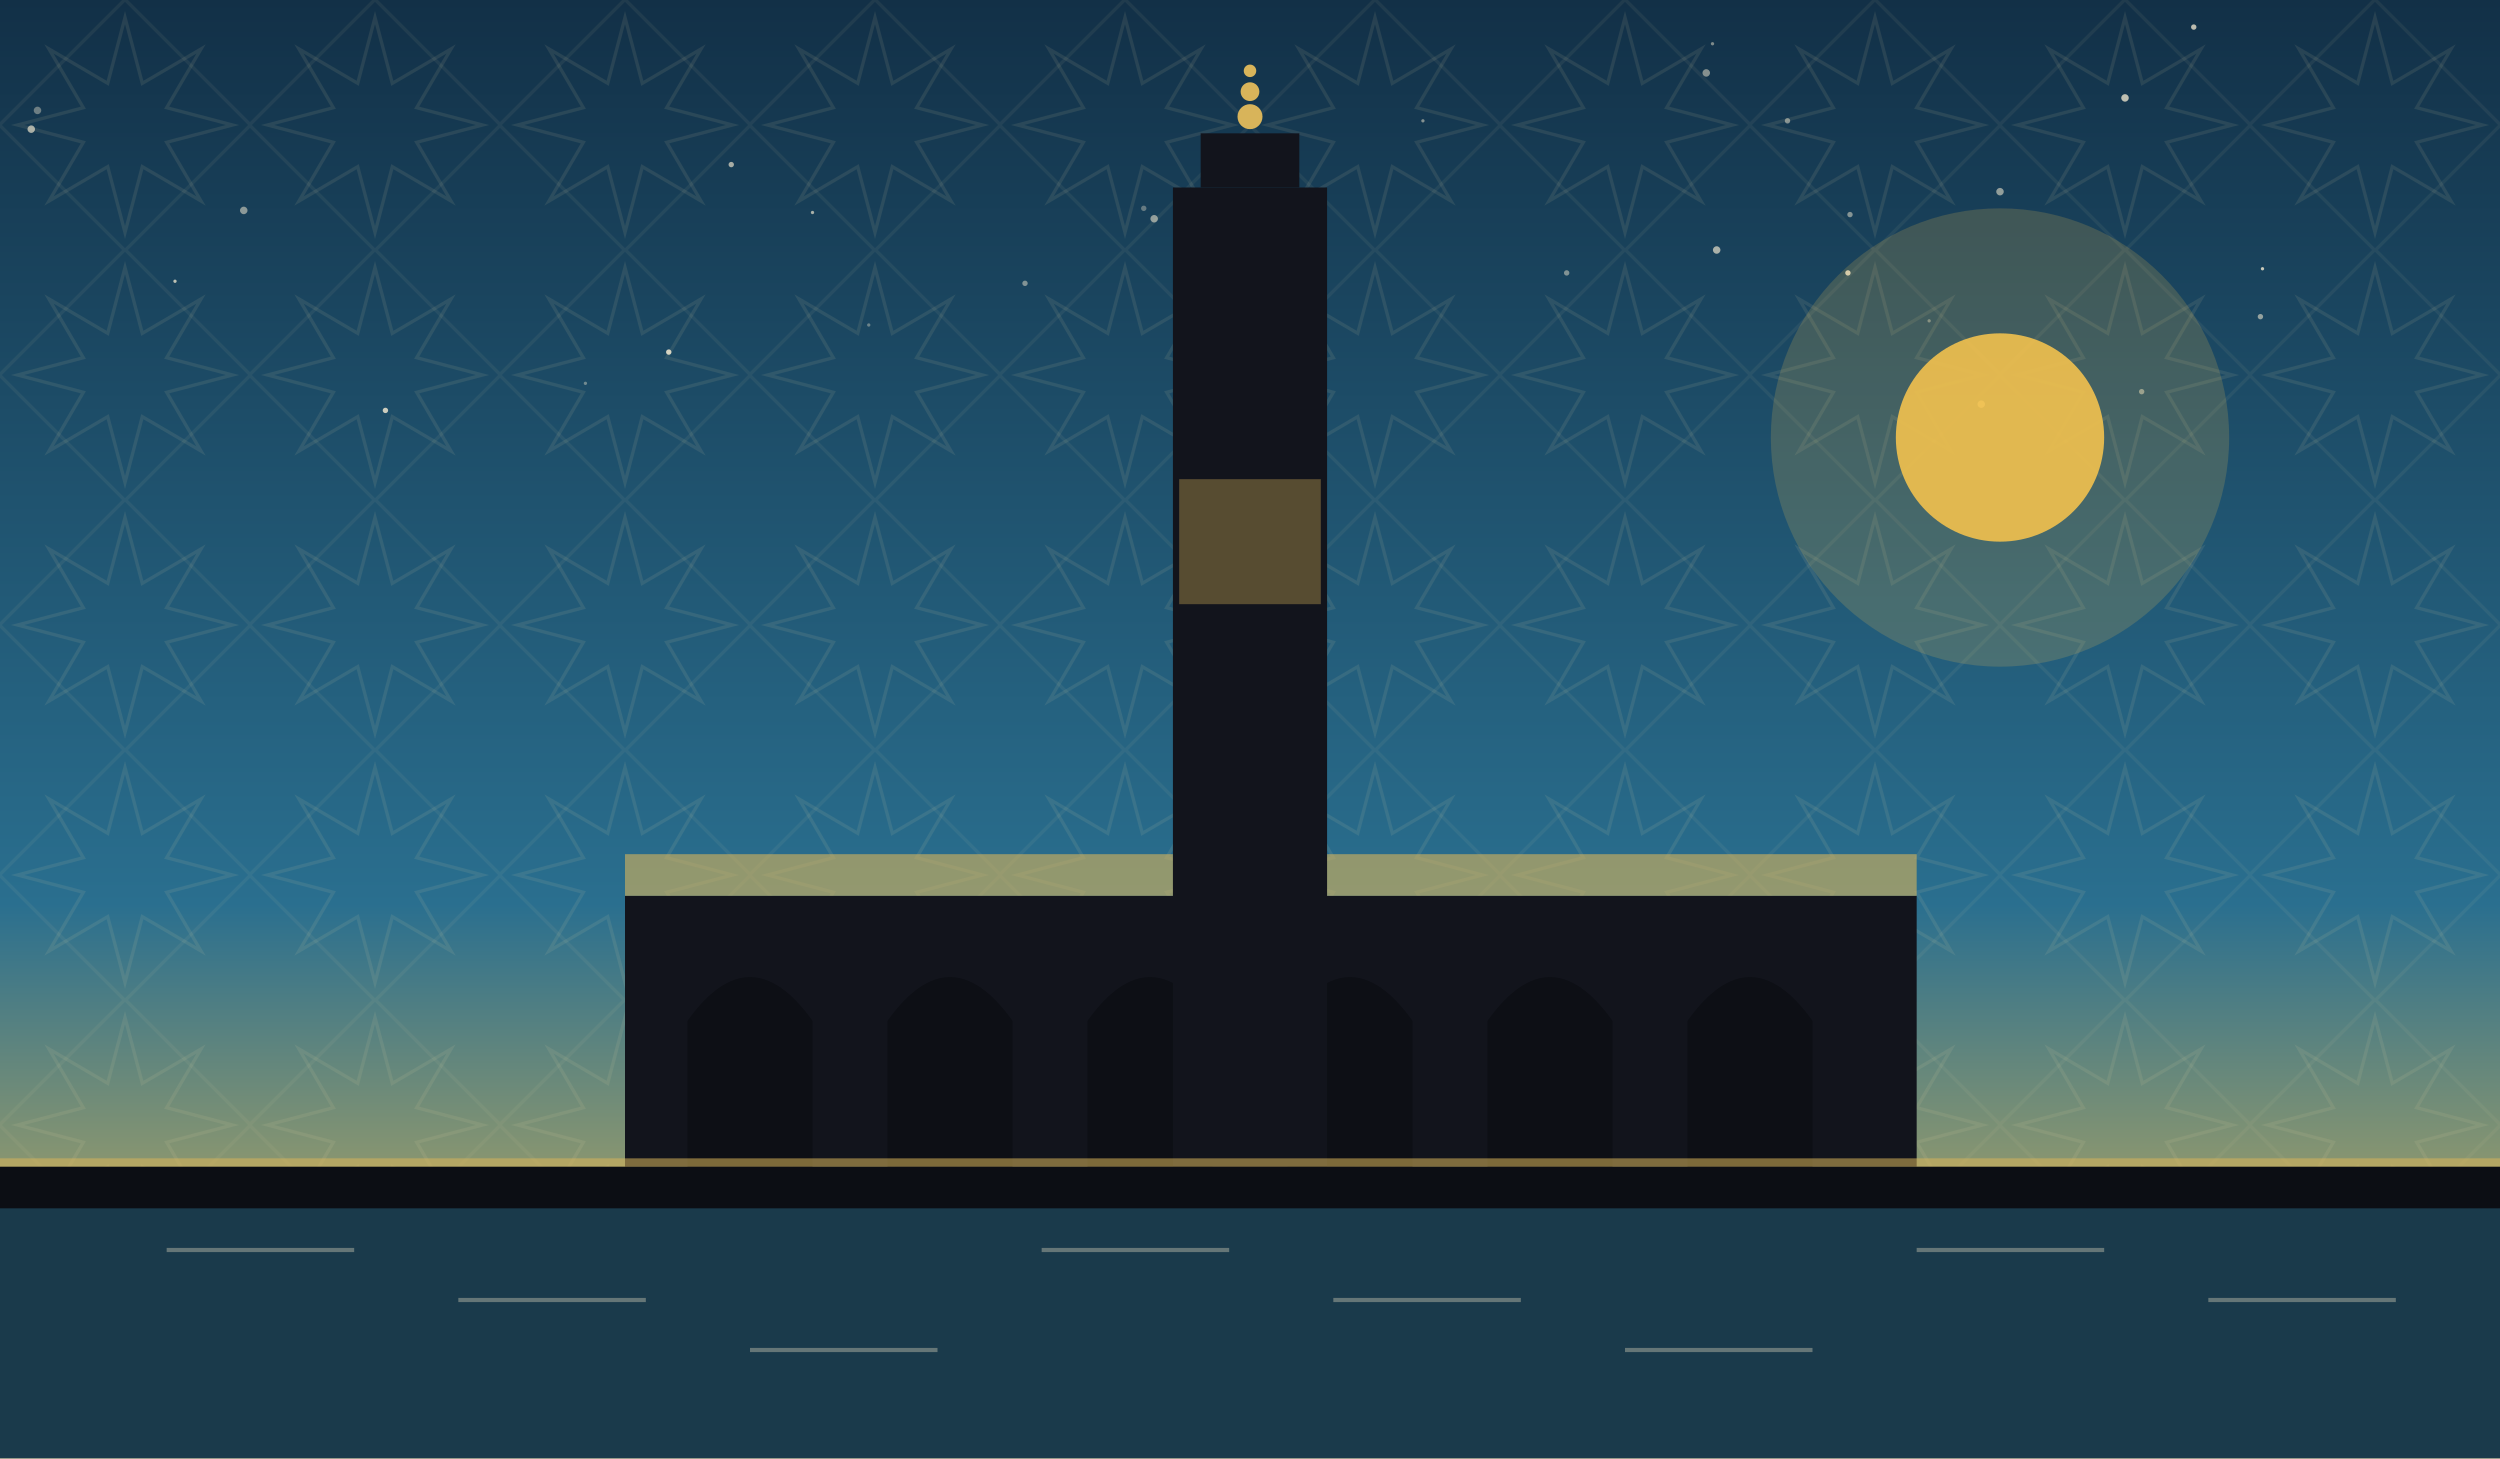
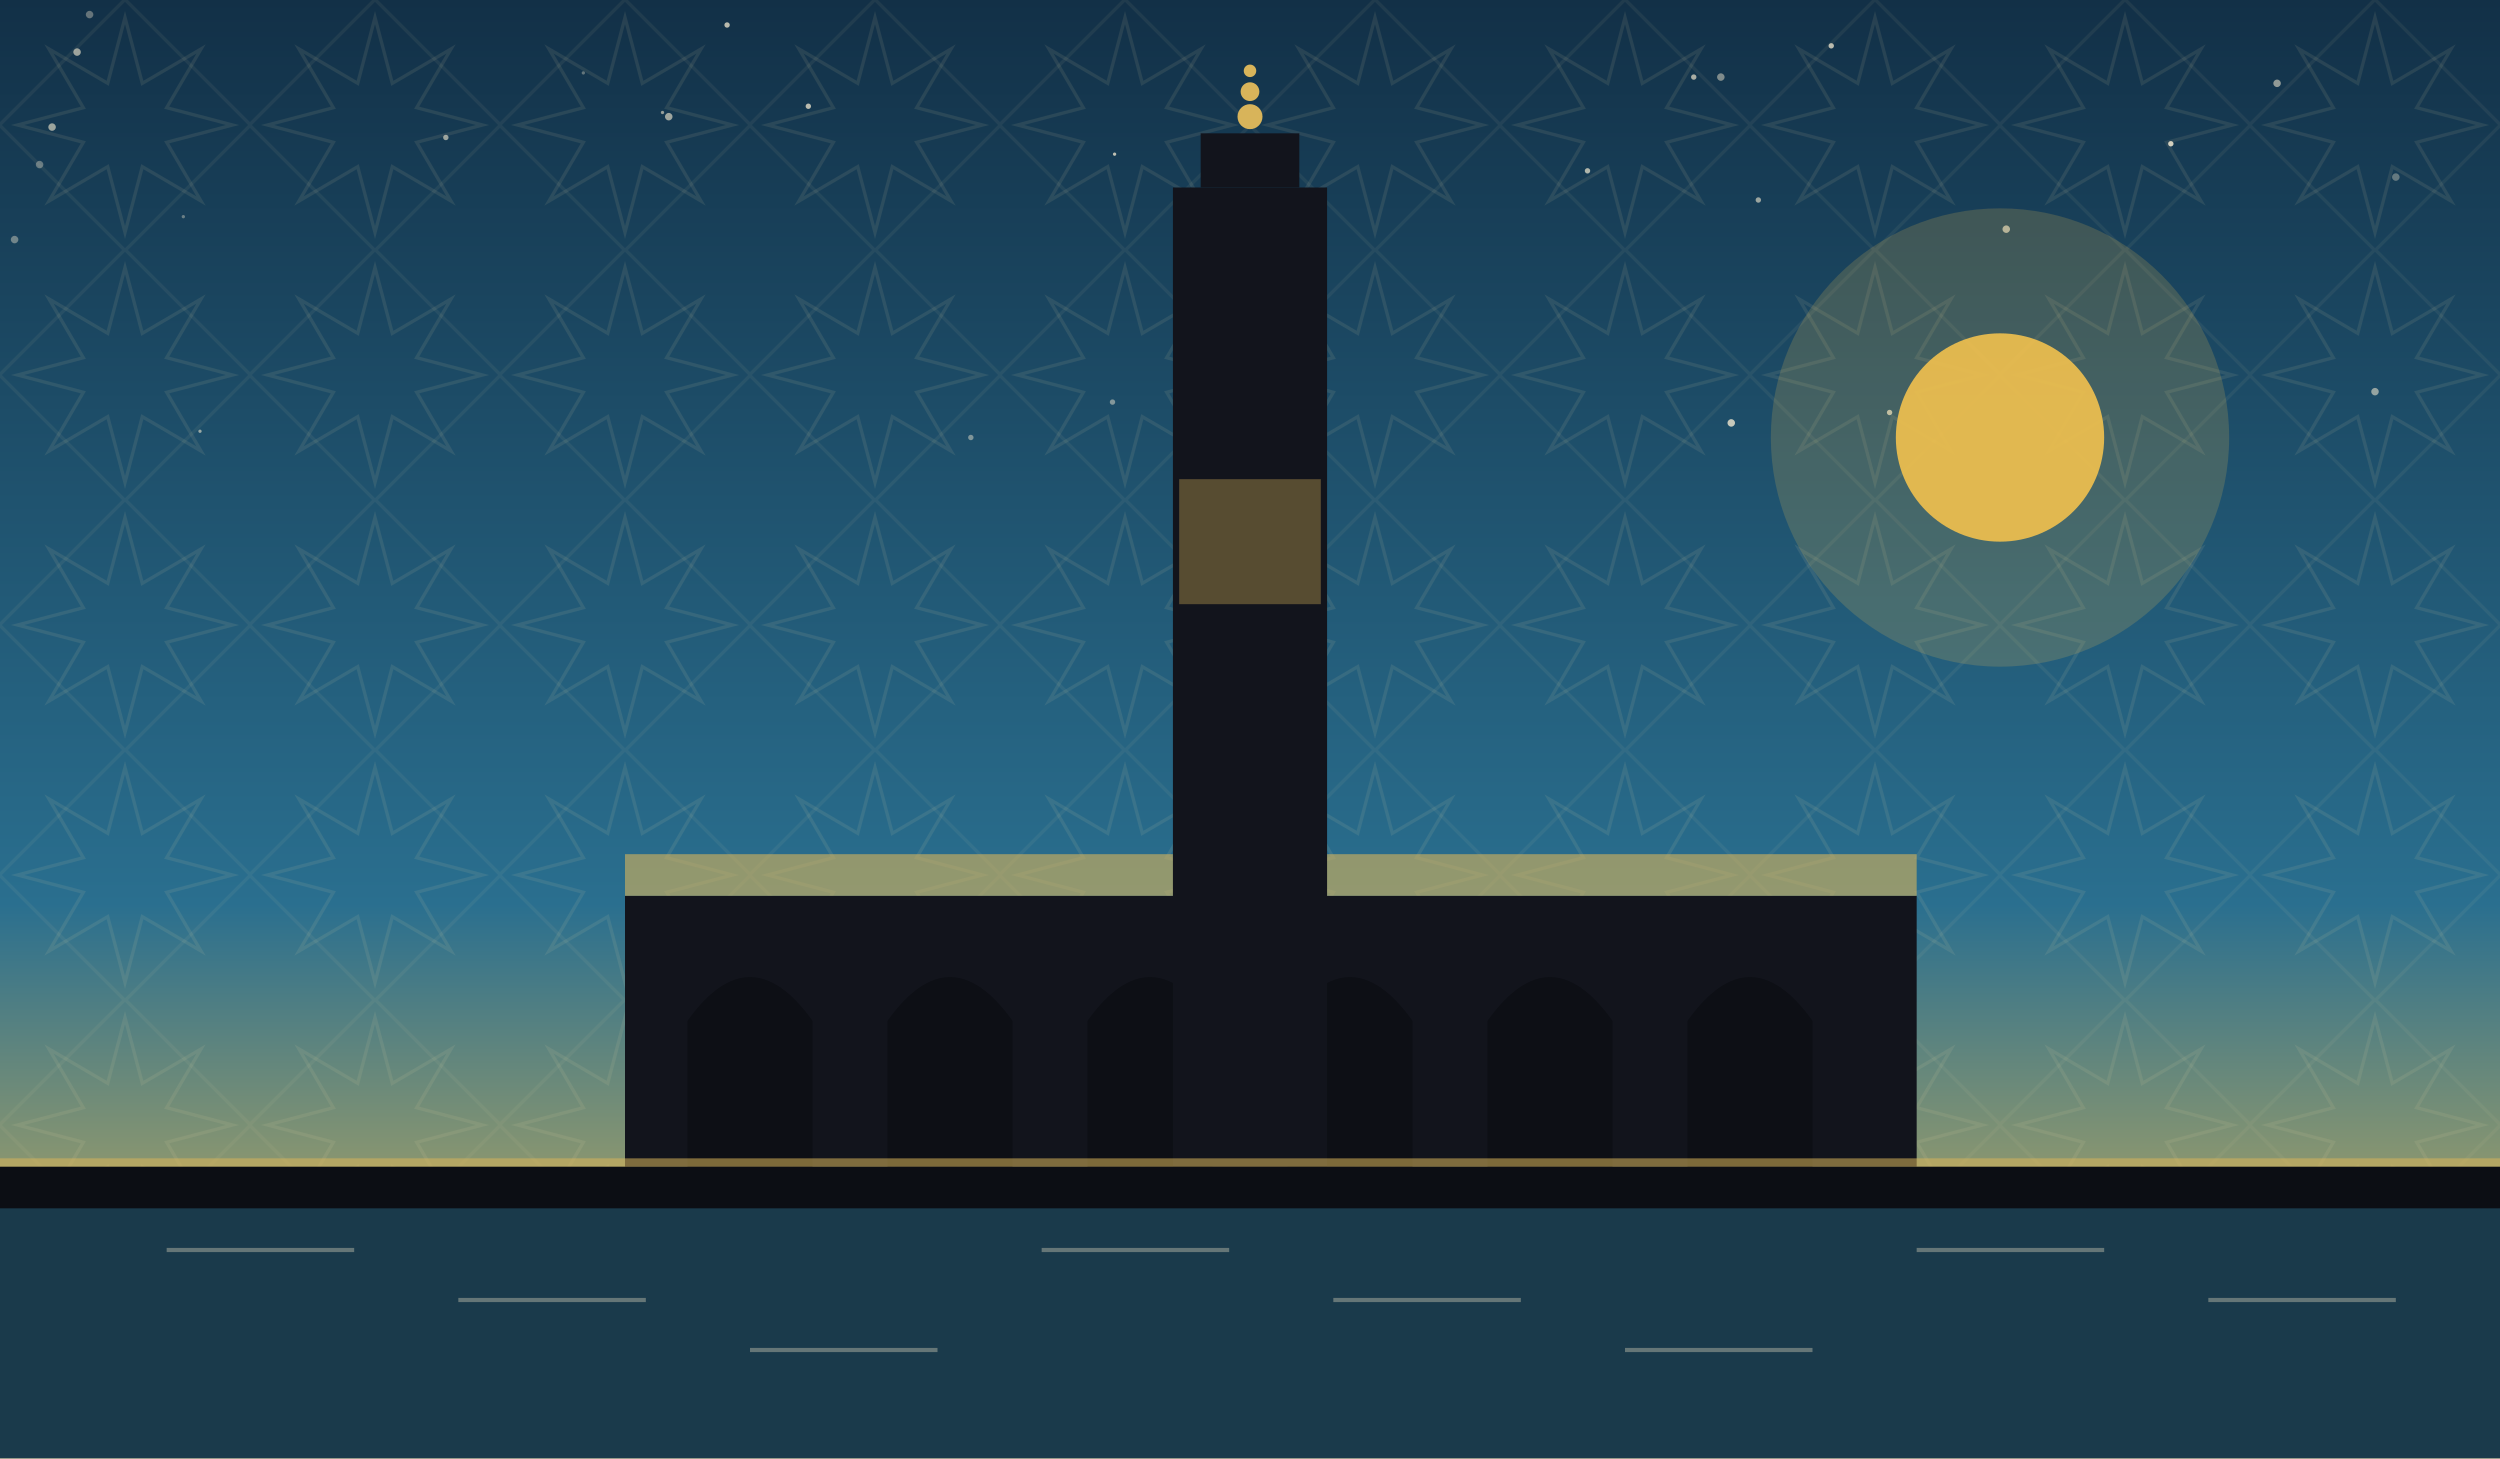
<svg xmlns="http://www.w3.org/2000/svg" viewBox="0 0 1200 700" role="img">
  <defs>
    <linearGradient id="sky" x1="0" y1="0" x2="0" y2="1">
      <stop offset="0" stop-color="#123047" />
      <stop offset="0.62" stop-color="#2a6f8f" />
      <stop offset="1" stop-color="#f2c14e" />
    </linearGradient>
    <pattern id="g1" width="120" height="120" patternUnits="userSpaceOnUse">
      <polygon points="111.6,60.0 80.0,68.3 96.5,96.5 68.3,80.0 60.0,111.6 51.7,80.0 23.5,96.5 40.0,68.3 8.4,60.0 40.0,51.7 23.5,23.5 51.7,40.0 60.0,8.4 68.3,40.0 96.5,23.5 80.0,51.7" fill="none" stroke="#e8d9a8" stroke-width="1.6" opacity="0.1" />
      <rect x="17.4" y="17.4" width="85.2" height="85.2" fill="none" stroke="#e8d9a8" stroke-width="1.6" opacity="0.07" transform="rotate(45 60.0 60.0)" />
    </pattern>
  </defs>
  <rect width="1200" height="700" fill="url(#sky)" />
  <rect width="1200" height="700" fill="url(#g1)" />
-   <circle cx="1028" cy="188" r="1.3" fill="#f7ecd2" opacity="0.49" />
-   <circle cx="822" cy="21" r="0.8" fill="#f7ecd2" opacity="0.47" />
-   <circle cx="321" cy="169" r="1.3" fill="#f7ecd2" opacity="0.84" />
-   <circle cx="1085" cy="152" r="1.3" fill="#f7ecd2" opacity="0.55" />
-   <circle cx="594" cy="170" r="1.8" fill="#f7ecd2" opacity="0.65" />
-   <circle cx="888" cy="103" r="1.3" fill="#f7ecd2" opacity="0.49" />
-   <circle cx="887" cy="131" r="1.3" fill="#f7ecd2" opacity="0.82" />
-   <circle cx="951" cy="194" r="1.8" fill="#f7ecd2" opacity="0.79" />
-   <circle cx="960" cy="92" r="1.8" fill="#f7ecd2" opacity="0.55" />
-   <circle cx="554" cy="105" r="1.8" fill="#f7ecd2" opacity="0.55" />
-   <circle cx="1053" cy="13" r="1.3" fill="#f7ecd2" opacity="0.74" />
-   <circle cx="417" cy="156" r="0.8" fill="#f7ecd2" opacity="0.37" />
-   <circle cx="926" cy="154" r="0.8" fill="#f7ecd2" opacity="0.39" />
-   <circle cx="1020" cy="47" r="1.8" fill="#f7ecd2" opacity="0.75" />
-   <circle cx="819" cy="35" r="1.8" fill="#f7ecd2" opacity="0.50" />
-   <circle cx="683" cy="58" r="0.8" fill="#f7ecd2" opacity="0.49" />
-   <circle cx="492" cy="136" r="1.3" fill="#f7ecd2" opacity="0.47" />
-   <circle cx="1086" cy="129" r="0.8" fill="#f7ecd2" opacity="0.79" />
-   <circle cx="185" cy="197" r="1.3" fill="#f7ecd2" opacity="0.80" />
-   <circle cx="549" cy="100" r="1.3" fill="#f7ecd2" opacity="0.35" />
-   <circle cx="858" cy="58" r="1.3" fill="#f7ecd2" opacity="0.49" />
-   <circle cx="752" cy="131" r="1.3" fill="#f7ecd2" opacity="0.47" />
-   <circle cx="351" cy="79" r="1.3" fill="#f7ecd2" opacity="0.64" />
-   <circle cx="15" cy="62" r="1.8" fill="#f7ecd2" opacity="0.65" />
-   <circle cx="824" cy="120" r="1.8" fill="#f7ecd2" opacity="0.65" />
-   <circle cx="18" cy="53" r="1.8" fill="#f7ecd2" opacity="0.39" />
-   <circle cx="117" cy="101" r="1.8" fill="#f7ecd2" opacity="0.52" />
-   <circle cx="281" cy="184" r="0.8" fill="#f7ecd2" opacity="0.39" />
-   <circle cx="390" cy="102" r="0.8" fill="#f7ecd2" opacity="0.65" />
-   <circle cx="84" cy="135" r="0.8" fill="#f7ecd2" opacity="0.75" />
+   <circle cx="762" cy="82" r="1.3" fill="#f7ecd2" opacity="0.69" />
+   <circle cx="604" cy="83" r="0.8" fill="#f7ecd2" opacity="0.67" />
+   <circle cx="7" cy="115" r="1.8" fill="#f7ecd2" opacity="0.40" />
+   <circle cx="963" cy="110" r="1.8" fill="#f7ecd2" opacity="0.65" />
+   <circle cx="88" cy="104" r="0.8" fill="#f7ecd2" opacity="0.37" />
+   <circle cx="1150" cy="85" r="1.8" fill="#f7ecd2" opacity="0.35" />
+   <circle cx="813" cy="37" r="1.3" fill="#f7ecd2" opacity="0.66" />
+   <circle cx="349" cy="12" r="1.3" fill="#f7ecd2" opacity="0.73" />
+   <circle cx="214" cy="66" r="1.3" fill="#f7ecd2" opacity="0.59" />
+   <circle cx="96" cy="207" r="0.8" fill="#f7ecd2" opacity="0.57" />
+   <circle cx="19" cy="79" r="1.8" fill="#f7ecd2" opacity="0.36" />
+   <circle cx="535" cy="74" r="0.8" fill="#f7ecd2" opacity="0.75" />
+   <circle cx="1140" cy="188" r="1.8" fill="#f7ecd2" opacity="0.55" />
+   <circle cx="1042" cy="69" r="1.3" fill="#f7ecd2" opacity="0.83" />
+   <circle cx="25" cy="61" r="1.8" fill="#f7ecd2" opacity="0.60" />
+   <circle cx="321" cy="56" r="1.8" fill="#f7ecd2" opacity="0.61" />
+   <circle cx="466" cy="210" r="1.3" fill="#f7ecd2" opacity="0.45" />
+   <circle cx="388" cy="51" r="1.3" fill="#f7ecd2" opacity="0.73" />
+   <circle cx="831" cy="203" r="1.8" fill="#f7ecd2" opacity="0.78" />
+   <circle cx="907" cy="198" r="1.3" fill="#f7ecd2" opacity="0.71" />
+   <circle cx="592" cy="172" r="1.8" fill="#f7ecd2" opacity="0.59" />
+   <circle cx="534" cy="193" r="1.3" fill="#f7ecd2" opacity="0.47" />
+   <circle cx="37" cy="25" r="1.8" fill="#f7ecd2" opacity="0.60" />
+   <circle cx="1093" cy="40" r="1.8" fill="#f7ecd2" opacity="0.55" />
+   <circle cx="318" cy="54" r="0.8" fill="#f7ecd2" opacity="0.57" />
+   <circle cx="280" cy="35" r="0.8" fill="#f7ecd2" opacity="0.35" />
+   <circle cx="43" cy="7" r="1.8" fill="#f7ecd2" opacity="0.36" />
+   <circle cx="879" cy="22" r="1.3" fill="#f7ecd2" opacity="0.73" />
+   <circle cx="844" cy="96" r="1.3" fill="#f7ecd2" opacity="0.59" />
+   <circle cx="826" cy="37" r="1.8" fill="#f7ecd2" opacity="0.47" />
  <circle cx="960" cy="210" r="110" fill="#f2c14e" opacity="0.18" />
  <circle cx="960" cy="210" r="50" fill="#f2c14e" opacity="0.9" />
  <rect x="300" y="430" width="620" height="130" fill="#12141c" />
  <path d="M 330 560 L 330 490 Q 360 448 390 490 L 390 560 Z" fill="#0c0e14" opacity="0.9" />
  <path d="M 426 560 L 426 490 Q 456 448 486 490 L 486 560 Z" fill="#0c0e14" opacity="0.9" />
  <path d="M 522 560 L 522 490 Q 552 448 582 490 L 582 560 Z" fill="#0c0e14" opacity="0.9" />
  <path d="M 618 560 L 618 490 Q 648 448 678 490 L 678 560 Z" fill="#0c0e14" opacity="0.9" />
  <path d="M 714 560 L 714 490 Q 744 448 774 490 L 774 560 Z" fill="#0c0e14" opacity="0.9" />
  <path d="M 810 560 L 810 490 Q 840 448 870 490 L 870 560 Z" fill="#0c0e14" opacity="0.9" />
  <path d="M 300 430 L 920 430 L 920 410 L 300 410 Z" fill="#d8b45a" opacity="0.6" />
  <rect x="563.0" y="90" width="74" height="470" fill="#12141c" />
  <rect x="576.32" y="64" width="47.36" height="26" fill="#12141c" />
  <circle cx="600" cy="56" r="6" fill="#d8b45a" />
  <circle cx="600" cy="44" r="4.5" fill="#d8b45a" />
  <circle cx="600" cy="34" r="3" fill="#d8b45a" />
  <rect x="566" y="230" width="68" height="60" fill="#d8b45a" opacity="0.35" />
  <rect x="0" y="560" width="1200" height="60" fill="#0c0e14" opacity="0.6" />
  <rect x="0" y="560" width="1200" height="140" fill="#0c0e14" />
  <rect x="0" y="580" width="1200" height="120" fill="#2a6f8f" opacity="0.45" />
  <g opacity="0.35">
    <line x1="80" y1="600" x2="170" y2="600" stroke="#f2e6c8" stroke-width="2" />
    <line x1="220" y1="624" x2="310" y2="624" stroke="#f2e6c8" stroke-width="2" />
    <line x1="360" y1="648" x2="450" y2="648" stroke="#f2e6c8" stroke-width="2" />
    <line x1="500" y1="600" x2="590" y2="600" stroke="#f2e6c8" stroke-width="2" />
    <line x1="640" y1="624" x2="730" y2="624" stroke="#f2e6c8" stroke-width="2" />
    <line x1="780" y1="648" x2="870" y2="648" stroke="#f2e6c8" stroke-width="2" />
    <line x1="920" y1="600" x2="1010" y2="600" stroke="#f2e6c8" stroke-width="2" />
    <line x1="1060" y1="624" x2="1150" y2="624" stroke="#f2e6c8" stroke-width="2" />
  </g>
  <rect x="0" y="556" width="1200" height="4" fill="#d8b45a" opacity="0.55" />
</svg>
